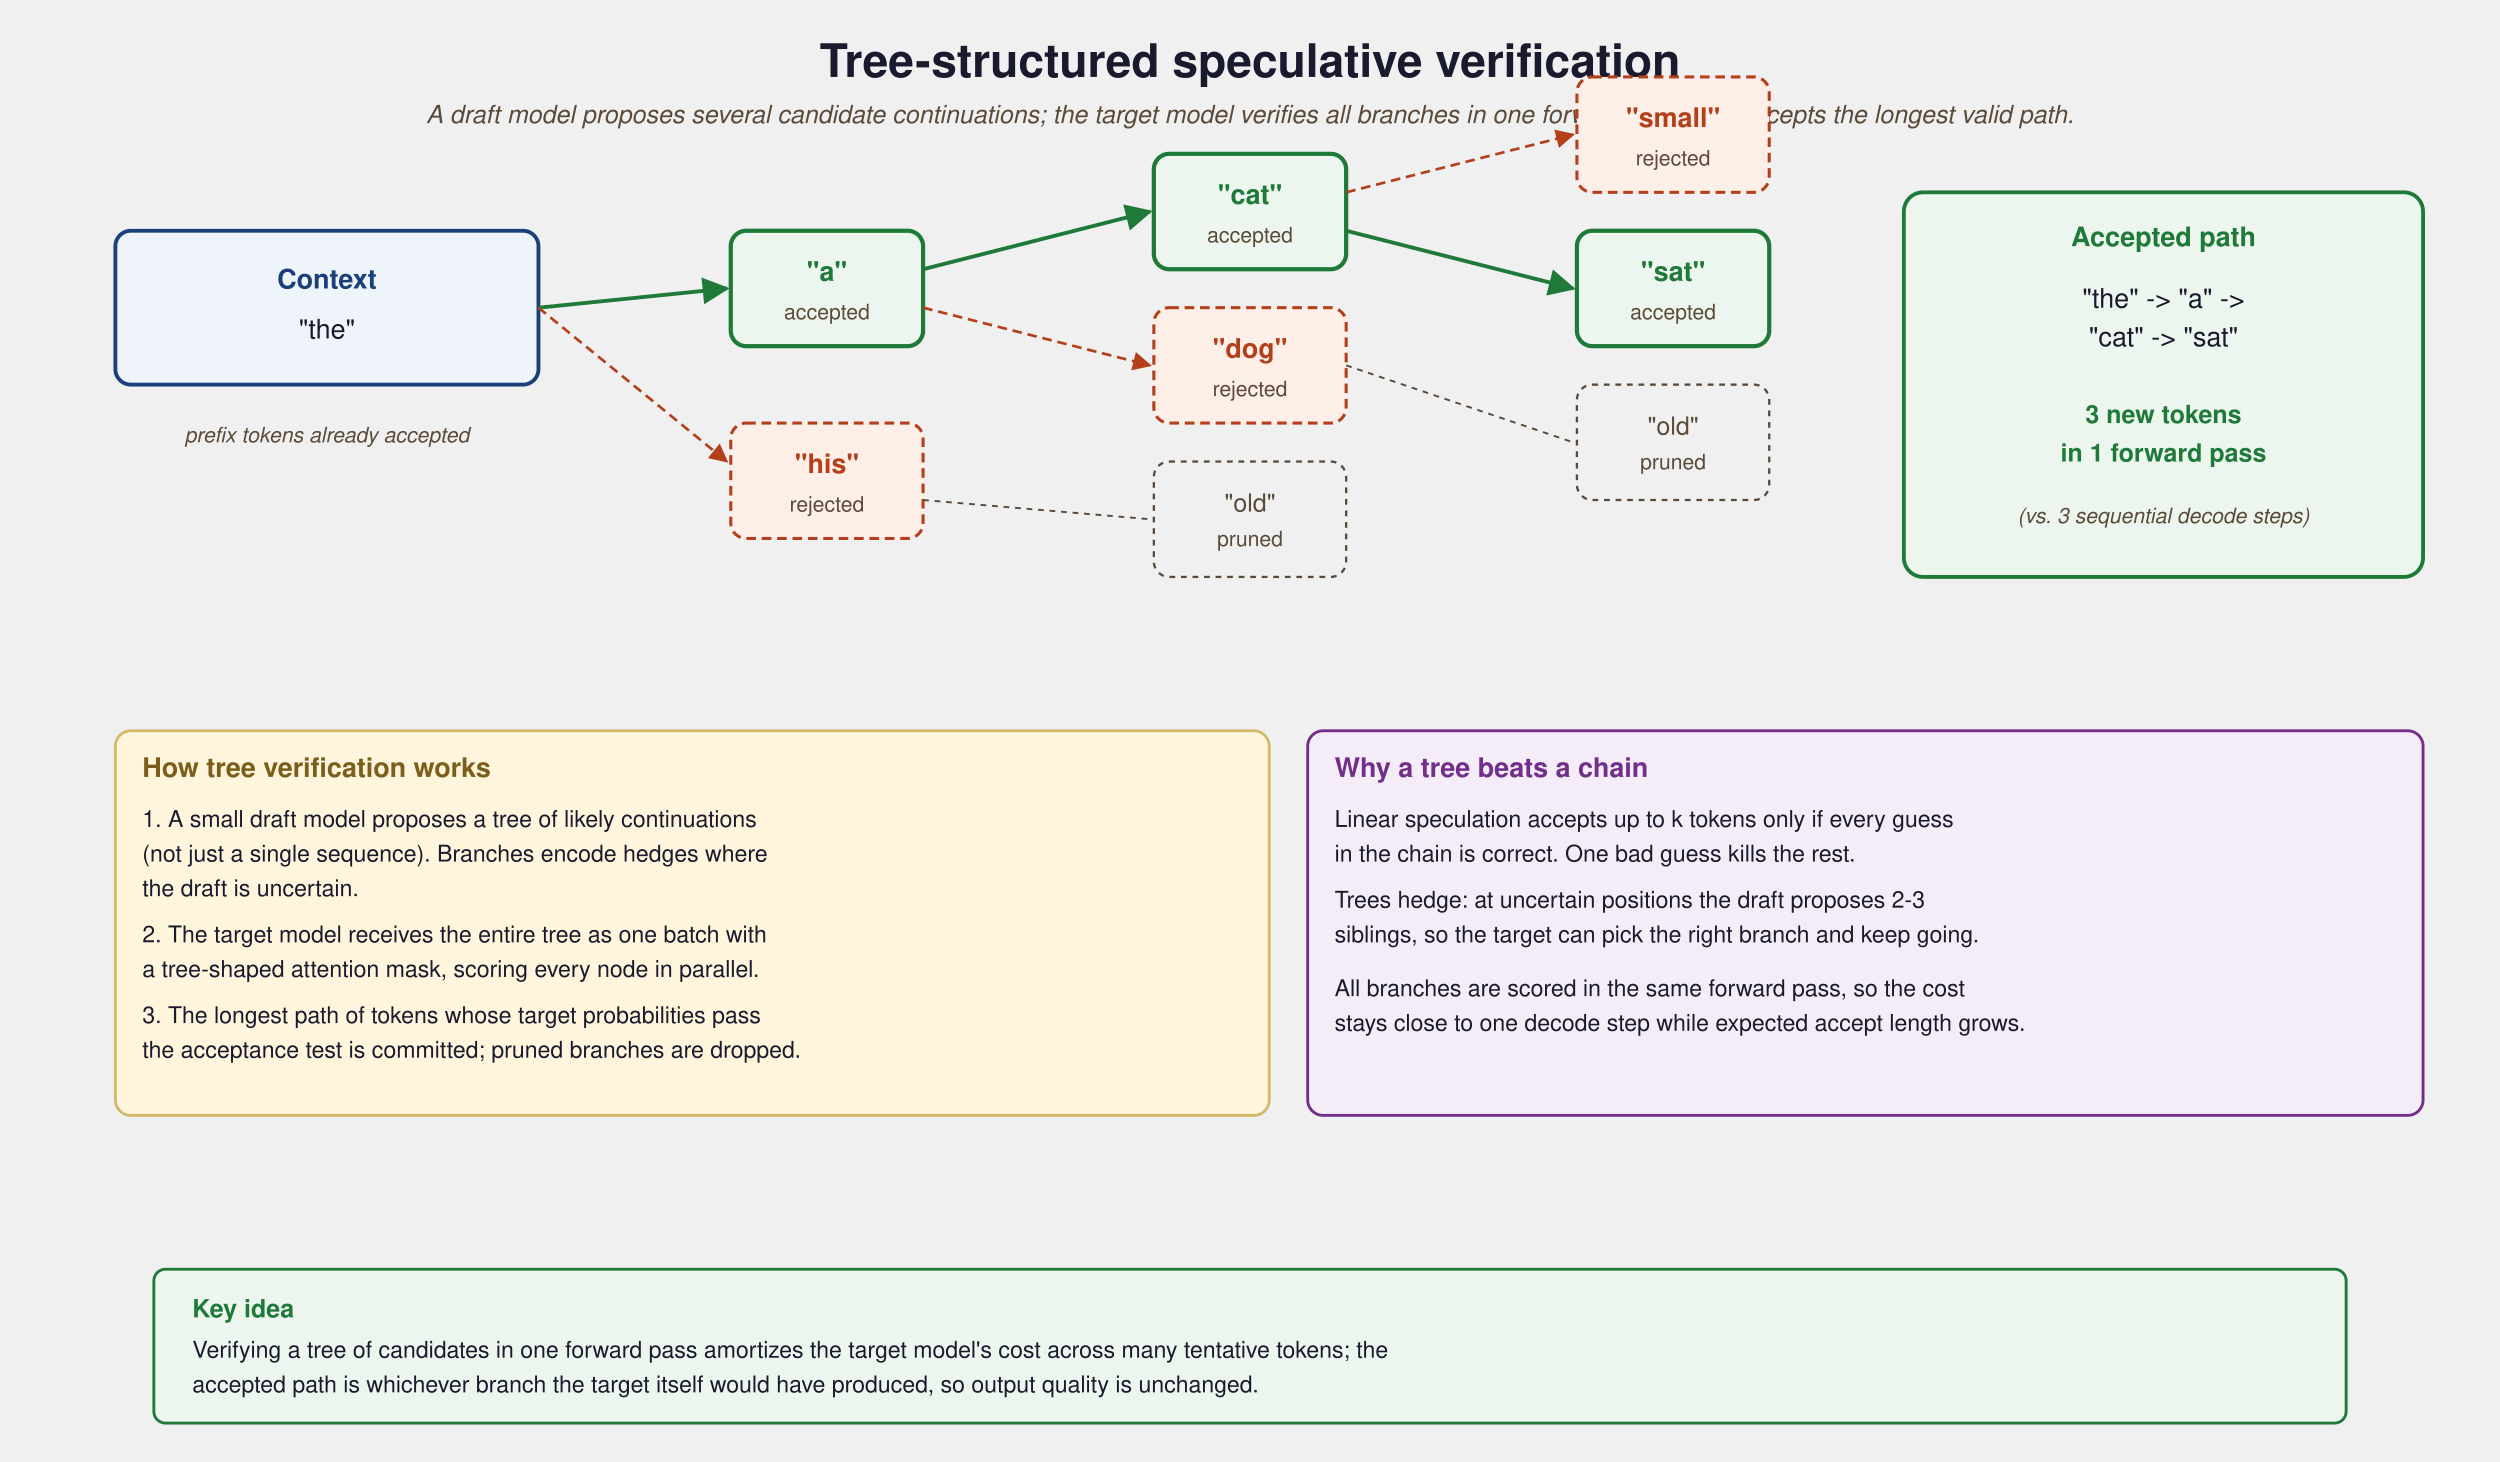
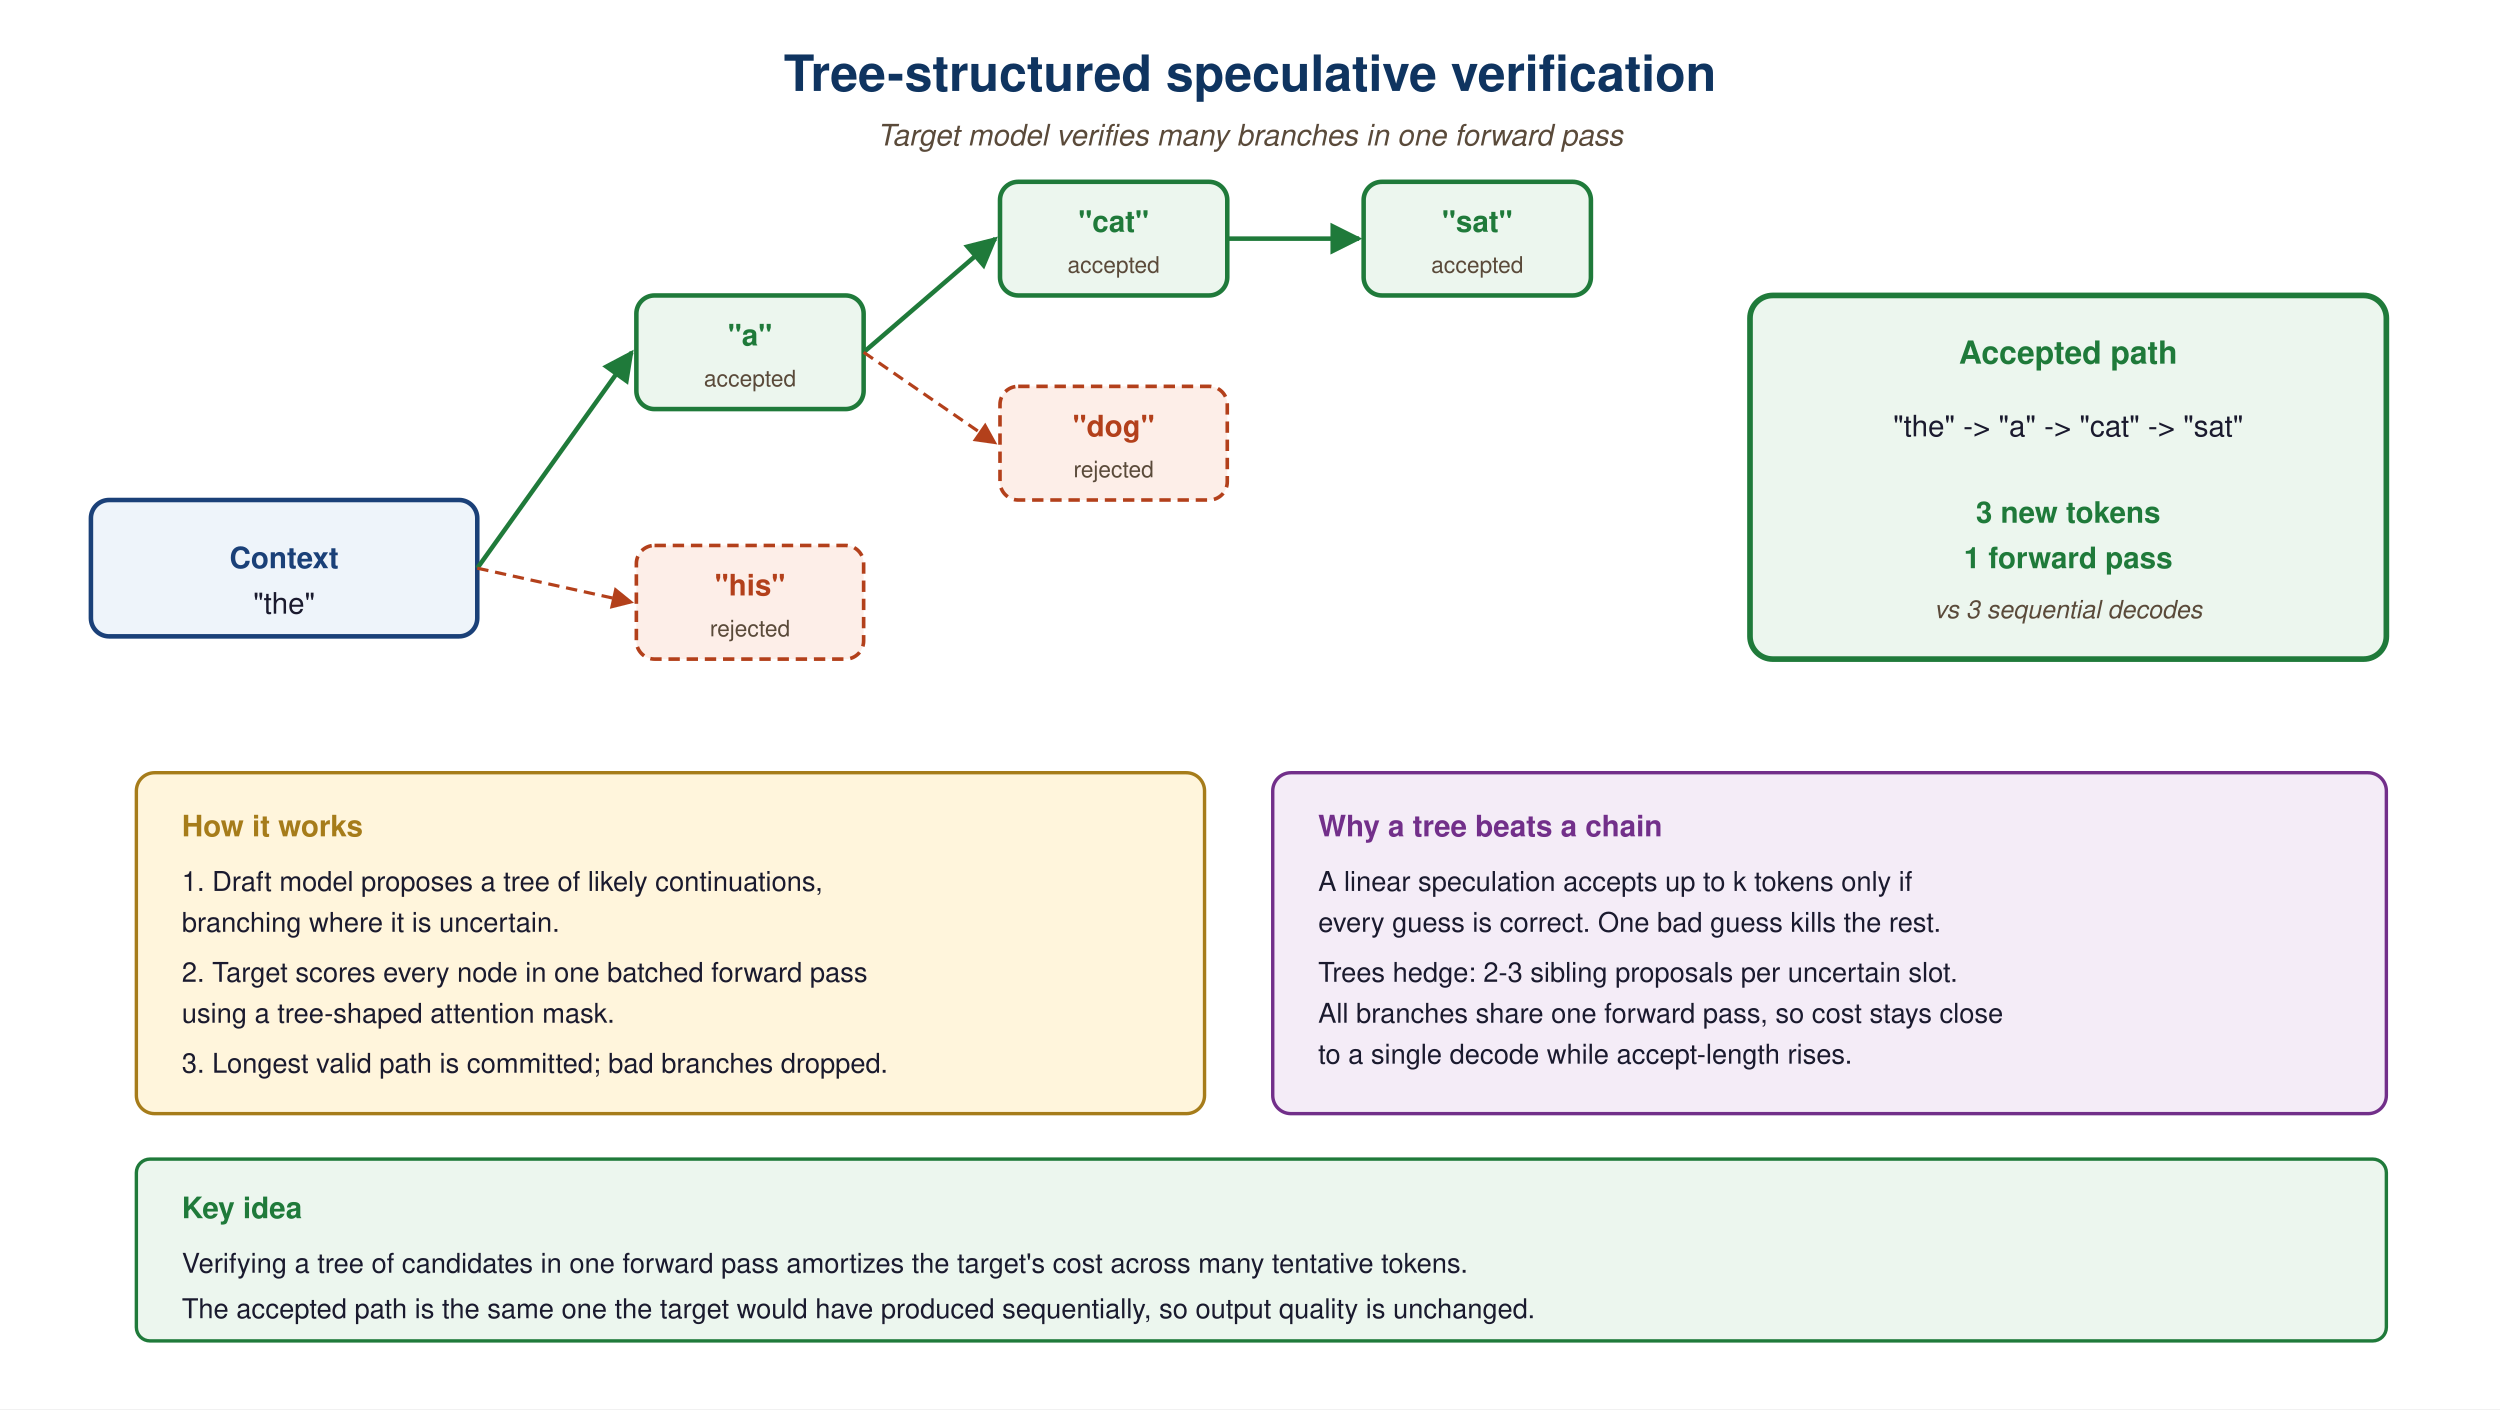
- <svg xmlns="http://www.w3.org/2000/svg" viewBox="0 0 1300 760" font-family="Helvetica, Arial, sans-serif">
+ <svg xmlns="http://www.w3.org/2000/svg" viewBox="0 0 1100 620" font-family="Helvetica, Arial, sans-serif">
+   <rect width="1100" height="620" fill="#ffffff" />
  <defs>
    <marker id="arr" viewBox="0 0 10 10" refX="9" refY="5" markerWidth="7" markerHeight="7" orient="auto-start-reverse">
      <path d="M 0 0 L 10 5 L 0 10 z" fill="#1a1a2e" />
    </marker>
    <marker id="arrG" viewBox="0 0 10 10" refX="9" refY="5" markerWidth="7" markerHeight="7" orient="auto-start-reverse">
      <path d="M 0 0 L 10 5 L 0 10 z" fill="#1f7a3a" />
    </marker>
    <marker id="arrR" viewBox="0 0 10 10" refX="9" refY="5" markerWidth="7" markerHeight="7" orient="auto-start-reverse">
      <path d="M 0 0 L 10 5 L 0 10 z" fill="#b3401b" />
    </marker>
  </defs>
-   <text x="650" y="40" font-size="24" font-weight="600" text-anchor="middle" fill="#1a1a2e">Tree-structured speculative verification</text>
-   <text x="650" y="64" font-size="13" font-style="italic" text-anchor="middle" fill="#5a4a3a">A draft model proposes several candidate continuations; the target model verifies all branches in one forward pass and accepts the longest valid path.</text>
-   <g transform="translate(60, 120)">
-     <rect x="0" y="0" width="220" height="80" rx="8" fill="#eef4fa" stroke="#1a4078" stroke-width="2" />
-     <text x="110" y="30" font-size="14" font-weight="700" text-anchor="middle" fill="#1a4078">Context</text>
-     <text x="110" y="56" font-size="14" text-anchor="middle" fill="#1a1a2e">"the"</text>
-     <text x="110" y="110" font-size="11" font-style="italic" text-anchor="middle" fill="#5a4a3a">prefix tokens already accepted</text>
+   <text x="550" y="40" font-size="22" font-weight="700" text-anchor="middle" fill="#0f3460">Tree-structured speculative verification</text>
+   <text x="550" y="64" font-size="13" font-style="italic" text-anchor="middle" fill="#5a4a3a">Target model verifies many branches in one forward pass</text>
+   <g transform="translate(40, 220)">
+     <rect width="170" height="60" rx="8" fill="#eef4fa" stroke="#1a4078" stroke-width="2" />
+     <text x="85" y="30" font-size="13" font-weight="700" text-anchor="middle" fill="#1a4078">Context</text>
+     <text x="85" y="50" font-size="13" text-anchor="middle" fill="#1a1a2e">"the"</text>
  </g>
-   <g transform="translate(0,0)">
-     <rect x="380" y="120" width="100" height="60" rx="8" fill="#ecf6ee" stroke="#1f7a3a" stroke-width="2.2" />
-     <text x="430" y="146" font-size="14" font-weight="700" text-anchor="middle" fill="#1f7a3a">"a"</text>
-     <text x="430" y="166" font-size="11" text-anchor="middle" fill="#5a4a3a">accepted</text>
-     <rect x="380" y="220" width="100" height="60" rx="8" fill="#fdeee8" stroke="#b3401b" stroke-width="1.6" stroke-dasharray="5 3" />
-     <text x="430" y="246" font-size="14" font-weight="700" text-anchor="middle" fill="#b3401b">"his"</text>
-     <text x="430" y="266" font-size="11" text-anchor="middle" fill="#5a4a3a">rejected</text>
-     <rect x="600" y="80" width="100" height="60" rx="8" fill="#ecf6ee" stroke="#1f7a3a" stroke-width="2.2" />
-     <text x="650" y="106" font-size="14" font-weight="700" text-anchor="middle" fill="#1f7a3a">"cat"</text>
-     <text x="650" y="126" font-size="11" text-anchor="middle" fill="#5a4a3a">accepted</text>
-     <rect x="600" y="160" width="100" height="60" rx="8" fill="#fdeee8" stroke="#b3401b" stroke-width="1.6" stroke-dasharray="5 3" />
-     <text x="650" y="186" font-size="14" font-weight="700" text-anchor="middle" fill="#b3401b">"dog"</text>
-     <text x="650" y="206" font-size="11" text-anchor="middle" fill="#5a4a3a">rejected</text>
-     <rect x="600" y="240" width="100" height="60" rx="8" fill="#f0f0f0" stroke="#5a4a3a" stroke-width="1.2" stroke-dasharray="3 3" />
-     <text x="650" y="266" font-size="13" text-anchor="middle" fill="#5a4a3a">"old"</text>
-     <text x="650" y="284" font-size="11" text-anchor="middle" fill="#5a4a3a">pruned</text>
-     <rect x="820" y="40" width="100" height="60" rx="8" fill="#fdeee8" stroke="#b3401b" stroke-width="1.6" stroke-dasharray="5 3" />
-     <text x="870" y="66" font-size="14" font-weight="700" text-anchor="middle" fill="#b3401b">"small"</text>
-     <text x="870" y="86" font-size="11" text-anchor="middle" fill="#5a4a3a">rejected</text>
-     <rect x="820" y="120" width="100" height="60" rx="8" fill="#ecf6ee" stroke="#1f7a3a" stroke-width="2.2" />
-     <text x="870" y="146" font-size="14" font-weight="700" text-anchor="middle" fill="#1f7a3a">"sat"</text>
-     <text x="870" y="166" font-size="11" text-anchor="middle" fill="#5a4a3a">accepted</text>
-     <rect x="820" y="200" width="100" height="60" rx="8" fill="#f0f0f0" stroke="#5a4a3a" stroke-width="1.2" stroke-dasharray="3 3" />
-     <text x="870" y="226" font-size="13" text-anchor="middle" fill="#5a4a3a">"old"</text>
-     <text x="870" y="244" font-size="11" text-anchor="middle" fill="#5a4a3a">pruned</text>
-     <line x1="280" y1="160" x2="378" y2="150" stroke="#1f7a3a" stroke-width="2" marker-end="url(#arrG)" />
-     <line x1="280" y1="160" x2="378" y2="240" stroke="#b3401b" stroke-width="1.4" stroke-dasharray="5 3" marker-end="url(#arrR)" />
-     <line x1="480" y1="140" x2="598" y2="110" stroke="#1f7a3a" stroke-width="2" marker-end="url(#arrG)" />
-     <line x1="480" y1="160" x2="598" y2="190" stroke="#b3401b" stroke-width="1.4" stroke-dasharray="5 3" marker-end="url(#arrR)" />
-     <line x1="480" y1="260" x2="598" y2="270" stroke="#5a4a3a" stroke-width="1" stroke-dasharray="3 3" />
-     <line x1="700" y1="100" x2="818" y2="70" stroke="#b3401b" stroke-width="1.4" stroke-dasharray="5 3" marker-end="url(#arrR)" />
-     <line x1="700" y1="120" x2="818" y2="150" stroke="#1f7a3a" stroke-width="2" marker-end="url(#arrG)" />
-     <line x1="700" y1="190" x2="818" y2="230" stroke="#5a4a3a" stroke-width="1" stroke-dasharray="3 3" />
+   <g transform="translate(280, 130)">
+     <rect width="100" height="50" rx="8" fill="#ecf6ee" stroke="#1f7a3a" stroke-width="2" />
+     <text x="50" y="22" font-size="13" font-weight="700" text-anchor="middle" fill="#1f7a3a">"a"</text>
+     <text x="50" y="40" font-size="10" text-anchor="middle" fill="#5a4a3a">accepted</text>
  </g>
-   <g transform="translate(990, 100)">
-     <rect x="0" y="0" width="270" height="200" rx="10" fill="#ecf6ee" stroke="#1f7a3a" stroke-width="2" />
-     <text x="135" y="28" font-size="14" font-weight="700" text-anchor="middle" fill="#1f7a3a">Accepted path</text>
-     <text x="135" y="60" font-size="14" text-anchor="middle" fill="#1a1a2e">"the" -&gt; "a" -&gt;</text>
-     <text x="135" y="80" font-size="14" text-anchor="middle" fill="#1a1a2e">"cat" -&gt; "sat"</text>
-     <text x="135" y="120" font-size="13" font-weight="700" text-anchor="middle" fill="#1f7a3a">3 new tokens</text>
-     <text x="135" y="140" font-size="13" font-weight="700" text-anchor="middle" fill="#1f7a3a">in 1 forward pass</text>
-     <text x="135" y="172" font-size="11" font-style="italic" text-anchor="middle" fill="#5a4a3a">(vs. 3 sequential decode steps)</text>
+   <g transform="translate(280, 240)">
+     <rect width="100" height="50" rx="8" fill="#fdeee8" stroke="#b3401b" stroke-width="1.6" stroke-dasharray="5 3" />
+     <text x="50" y="22" font-size="13" font-weight="700" text-anchor="middle" fill="#b3401b">"his"</text>
+     <text x="50" y="40" font-size="10" text-anchor="middle" fill="#5a4a3a">rejected</text>
  </g>
-   <g transform="translate(60, 380)">
-     <rect x="0" y="0" width="600" height="200" rx="8" fill="#fff5dc" stroke="#d4b96a" stroke-width="1.5" />
-     <text x="14" y="24" font-size="14" font-weight="700" fill="#7a5e1a">How tree verification works</text>
-     <text x="14" y="50" font-size="12" fill="#1a1a2e">1. A small draft model proposes a tree of likely continuations</text>
-     <text x="14" y="68" font-size="12" fill="#1a1a2e">    (not just a single sequence). Branches encode hedges where</text>
-     <text x="14" y="86" font-size="12" fill="#1a1a2e">    the draft is uncertain.</text>
-     <text x="14" y="110" font-size="12" fill="#1a1a2e">2. The target model receives the entire tree as one batch with</text>
-     <text x="14" y="128" font-size="12" fill="#1a1a2e">    a tree-shaped attention mask, scoring every node in parallel.</text>
-     <text x="14" y="152" font-size="12" fill="#1a1a2e">3. The longest path of tokens whose target probabilities pass</text>
-     <text x="14" y="170" font-size="12" fill="#1a1a2e">    the acceptance test is committed; pruned branches are dropped.</text>
+   <g transform="translate(440, 80)">
+     <rect width="100" height="50" rx="8" fill="#ecf6ee" stroke="#1f7a3a" stroke-width="2" />
+     <text x="50" y="22" font-size="13" font-weight="700" text-anchor="middle" fill="#1f7a3a">"cat"</text>
+     <text x="50" y="40" font-size="10" text-anchor="middle" fill="#5a4a3a">accepted</text>
  </g>
-   <g transform="translate(680, 380)">
-     <rect x="0" y="0" width="580" height="200" rx="8" fill="#f4ecf7" stroke="#722f8a" stroke-width="1.5" />
-     <text x="14" y="24" font-size="14" font-weight="700" fill="#722f8a">Why a tree beats a chain</text>
-     <text x="14" y="50" font-size="12" fill="#1a1a2e">Linear speculation accepts up to k tokens only if every guess</text>
-     <text x="14" y="68" font-size="12" fill="#1a1a2e">in the chain is correct. One bad guess kills the rest.</text>
-     <text x="14" y="92" font-size="12" fill="#1a1a2e">Trees hedge: at uncertain positions the draft proposes 2-3</text>
-     <text x="14" y="110" font-size="12" fill="#1a1a2e">siblings, so the target can pick the right branch and keep going.</text>
-     <text x="14" y="138" font-size="12" fill="#1a1a2e">All branches are scored in the same forward pass, so the cost</text>
-     <text x="14" y="156" font-size="12" fill="#1a1a2e">stays close to one decode step while expected accept length grows.</text>
+   <g transform="translate(440, 170)">
+     <rect width="100" height="50" rx="8" fill="#fdeee8" stroke="#b3401b" stroke-width="1.6" stroke-dasharray="5 3" />
+     <text x="50" y="22" font-size="13" font-weight="700" text-anchor="middle" fill="#b3401b">"dog"</text>
+     <text x="50" y="40" font-size="10" text-anchor="middle" fill="#5a4a3a">rejected</text>
  </g>
-   <g transform="translate(80, 660)">
-     <rect x="0" y="0" width="1140" height="80" rx="6" fill="#ecf6ee" stroke="#1f7a3a" stroke-width="1.5" />
-     <text x="20" y="25" font-size="13" font-weight="700" fill="#1f7a3a">Key idea</text>
-     <text x="20" y="46" font-size="12" fill="#1a1a2e">Verifying a tree of candidates in one forward pass amortizes the target model's cost across many tentative tokens; the</text>
-     <text x="20" y="64" font-size="12" fill="#1a1a2e">accepted path is whichever branch the target itself would have produced, so output quality is unchanged.</text>
+   <g transform="translate(600, 80)">
+     <rect width="100" height="50" rx="8" fill="#ecf6ee" stroke="#1f7a3a" stroke-width="2" />
+     <text x="50" y="22" font-size="13" font-weight="700" text-anchor="middle" fill="#1f7a3a">"sat"</text>
+     <text x="50" y="40" font-size="10" text-anchor="middle" fill="#5a4a3a">accepted</text>
+   </g>
+   <line x1="210" y1="250" x2="278" y2="155" stroke="#1f7a3a" stroke-width="2" marker-end="url(#arrG)" />
+   <line x1="210" y1="250" x2="278" y2="265" stroke="#b3401b" stroke-width="1.4" stroke-dasharray="5 3" marker-end="url(#arrR)" />
+   <line x1="380" y1="155" x2="438" y2="105" stroke="#1f7a3a" stroke-width="2" marker-end="url(#arrG)" />
+   <line x1="380" y1="155" x2="438" y2="195" stroke="#b3401b" stroke-width="1.4" stroke-dasharray="5 3" marker-end="url(#arrR)" />
+   <line x1="540" y1="105" x2="598" y2="105" stroke="#1f7a3a" stroke-width="2" marker-end="url(#arrG)" />
+   <g transform="translate(770, 130)">
+     <rect width="280" height="160" rx="10" fill="#ecf6ee" stroke="#1f7a3a" stroke-width="2.5" />
+     <text x="140" y="30" font-size="14" font-weight="700" text-anchor="middle" fill="#1f7a3a">Accepted path</text>
+     <text x="140" y="62" font-size="13" text-anchor="middle" fill="#1a1a2e">"the" -&gt; "a" -&gt; "cat" -&gt; "sat"</text>
+     <text x="140" y="100" font-size="13" font-weight="700" text-anchor="middle" fill="#1f7a3a">3 new tokens</text>
+     <text x="140" y="120" font-size="13" font-weight="700" text-anchor="middle" fill="#1f7a3a">1 forward pass</text>
+     <text x="140" y="142" font-size="11" font-style="italic" text-anchor="middle" fill="#5a4a3a">vs 3 sequential decodes</text>
+   </g>
+   <g transform="translate(60, 340)">
+     <rect width="470" height="150" rx="8" fill="#fff5dc" stroke="#a67c1a" stroke-width="1.5" />
+     <text x="20" y="28" font-size="13" font-weight="700" fill="#a67c1a">How it works</text>
+     <text x="20" y="52" font-size="12" fill="#1a1a2e">1. Draft model proposes a tree of likely continuations,</text>
+     <text x="20" y="70" font-size="12" fill="#1a1a2e">    branching where it is uncertain.</text>
+     <text x="20" y="92" font-size="12" fill="#1a1a2e">2. Target scores every node in one batched forward pass</text>
+     <text x="20" y="110" font-size="12" fill="#1a1a2e">    using a tree-shaped attention mask.</text>
+     <text x="20" y="132" font-size="12" fill="#1a1a2e">3. Longest valid path is committed; bad branches dropped.</text>
+   </g>
+   <g transform="translate(560, 340)">
+     <rect width="490" height="150" rx="8" fill="#f4ecf7" stroke="#722f8a" stroke-width="1.5" />
+     <text x="20" y="28" font-size="13" font-weight="700" fill="#722f8a">Why a tree beats a chain</text>
+     <text x="20" y="52" font-size="12" fill="#1a1a2e">A linear speculation accepts up to k tokens only if</text>
+     <text x="20" y="70" font-size="12" fill="#1a1a2e">every guess is correct. One bad guess kills the rest.</text>
+     <text x="20" y="92" font-size="12" fill="#1a1a2e">Trees hedge: 2-3 sibling proposals per uncertain slot.</text>
+     <text x="20" y="110" font-size="12" fill="#1a1a2e">All branches share one forward pass, so cost stays close</text>
+     <text x="20" y="128" font-size="12" fill="#1a1a2e">to a single decode while accept-length rises.</text>
+   </g>
+   <g transform="translate(60, 510)">
+     <rect width="990" height="80" rx="6" fill="#ecf6ee" stroke="#1f7a3a" stroke-width="1.5" />
+     <text x="20" y="26" font-size="13" font-weight="700" fill="#1f7a3a">Key idea</text>
+     <text x="20" y="50" font-size="12" fill="#1a1a2e">Verifying a tree of candidates in one forward pass amortizes the target's cost across many tentative tokens.</text>
+     <text x="20" y="70" font-size="12" fill="#1a1a2e">The accepted path is the same one the target would have produced sequentially, so output quality is unchanged.</text>
  </g>
</svg>
